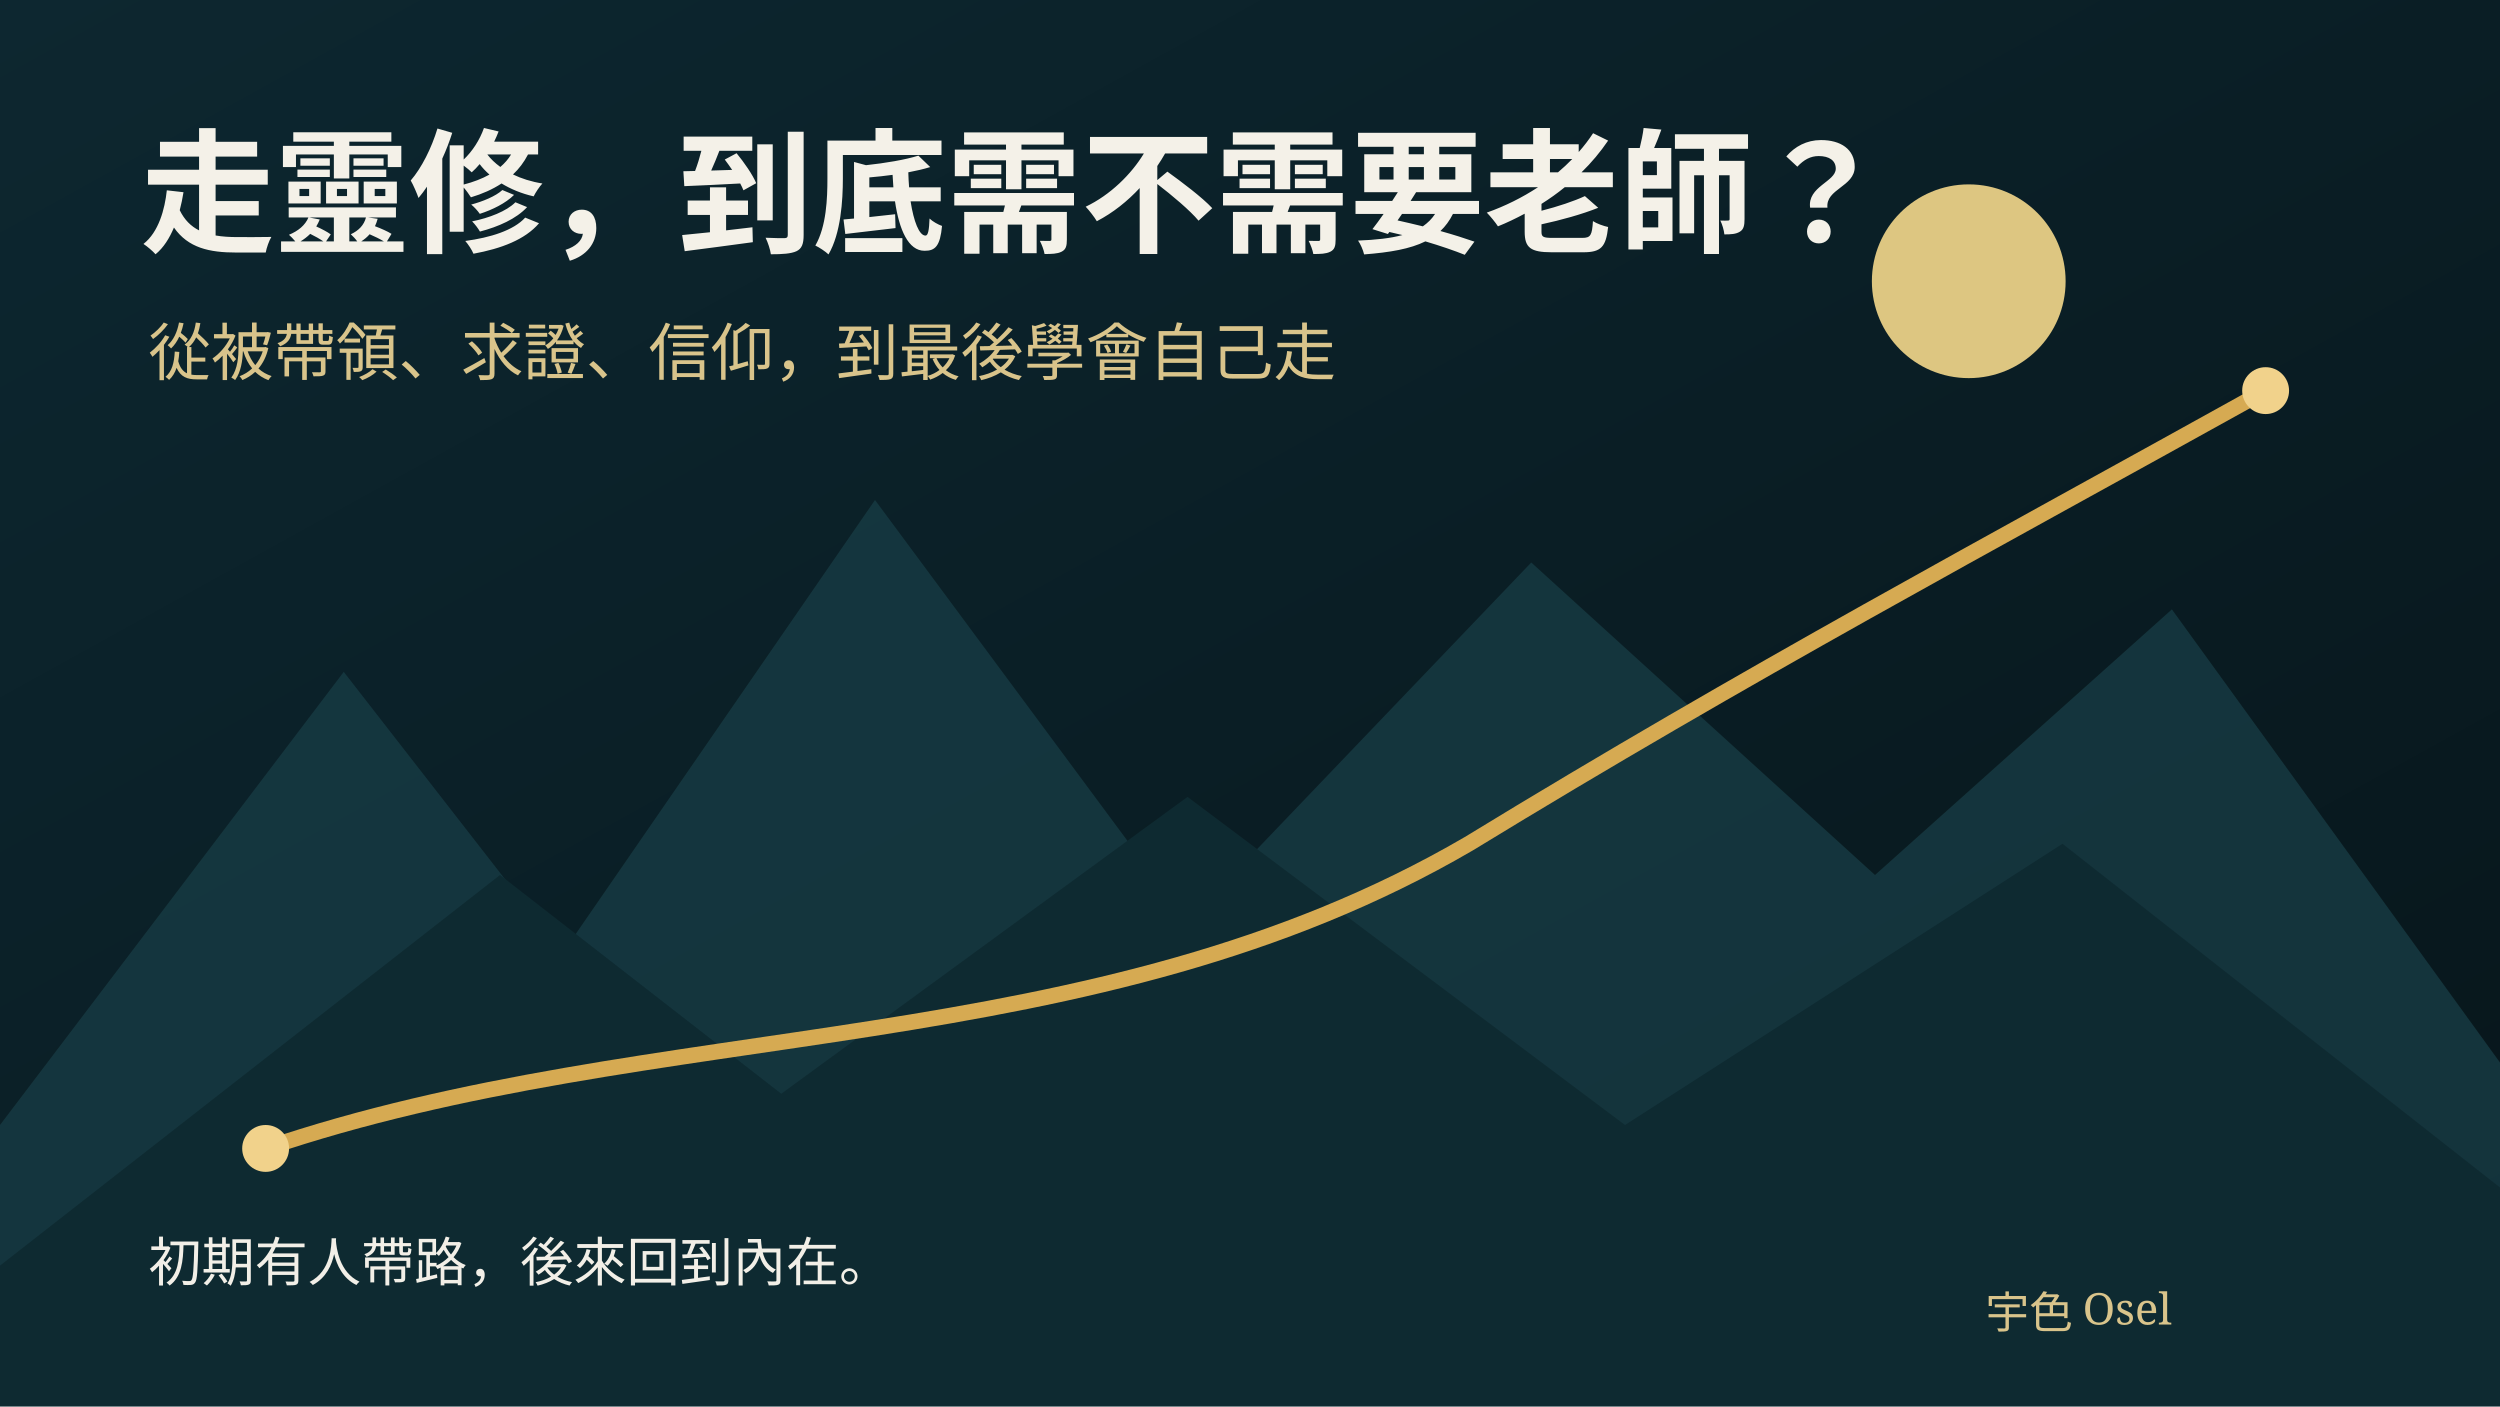
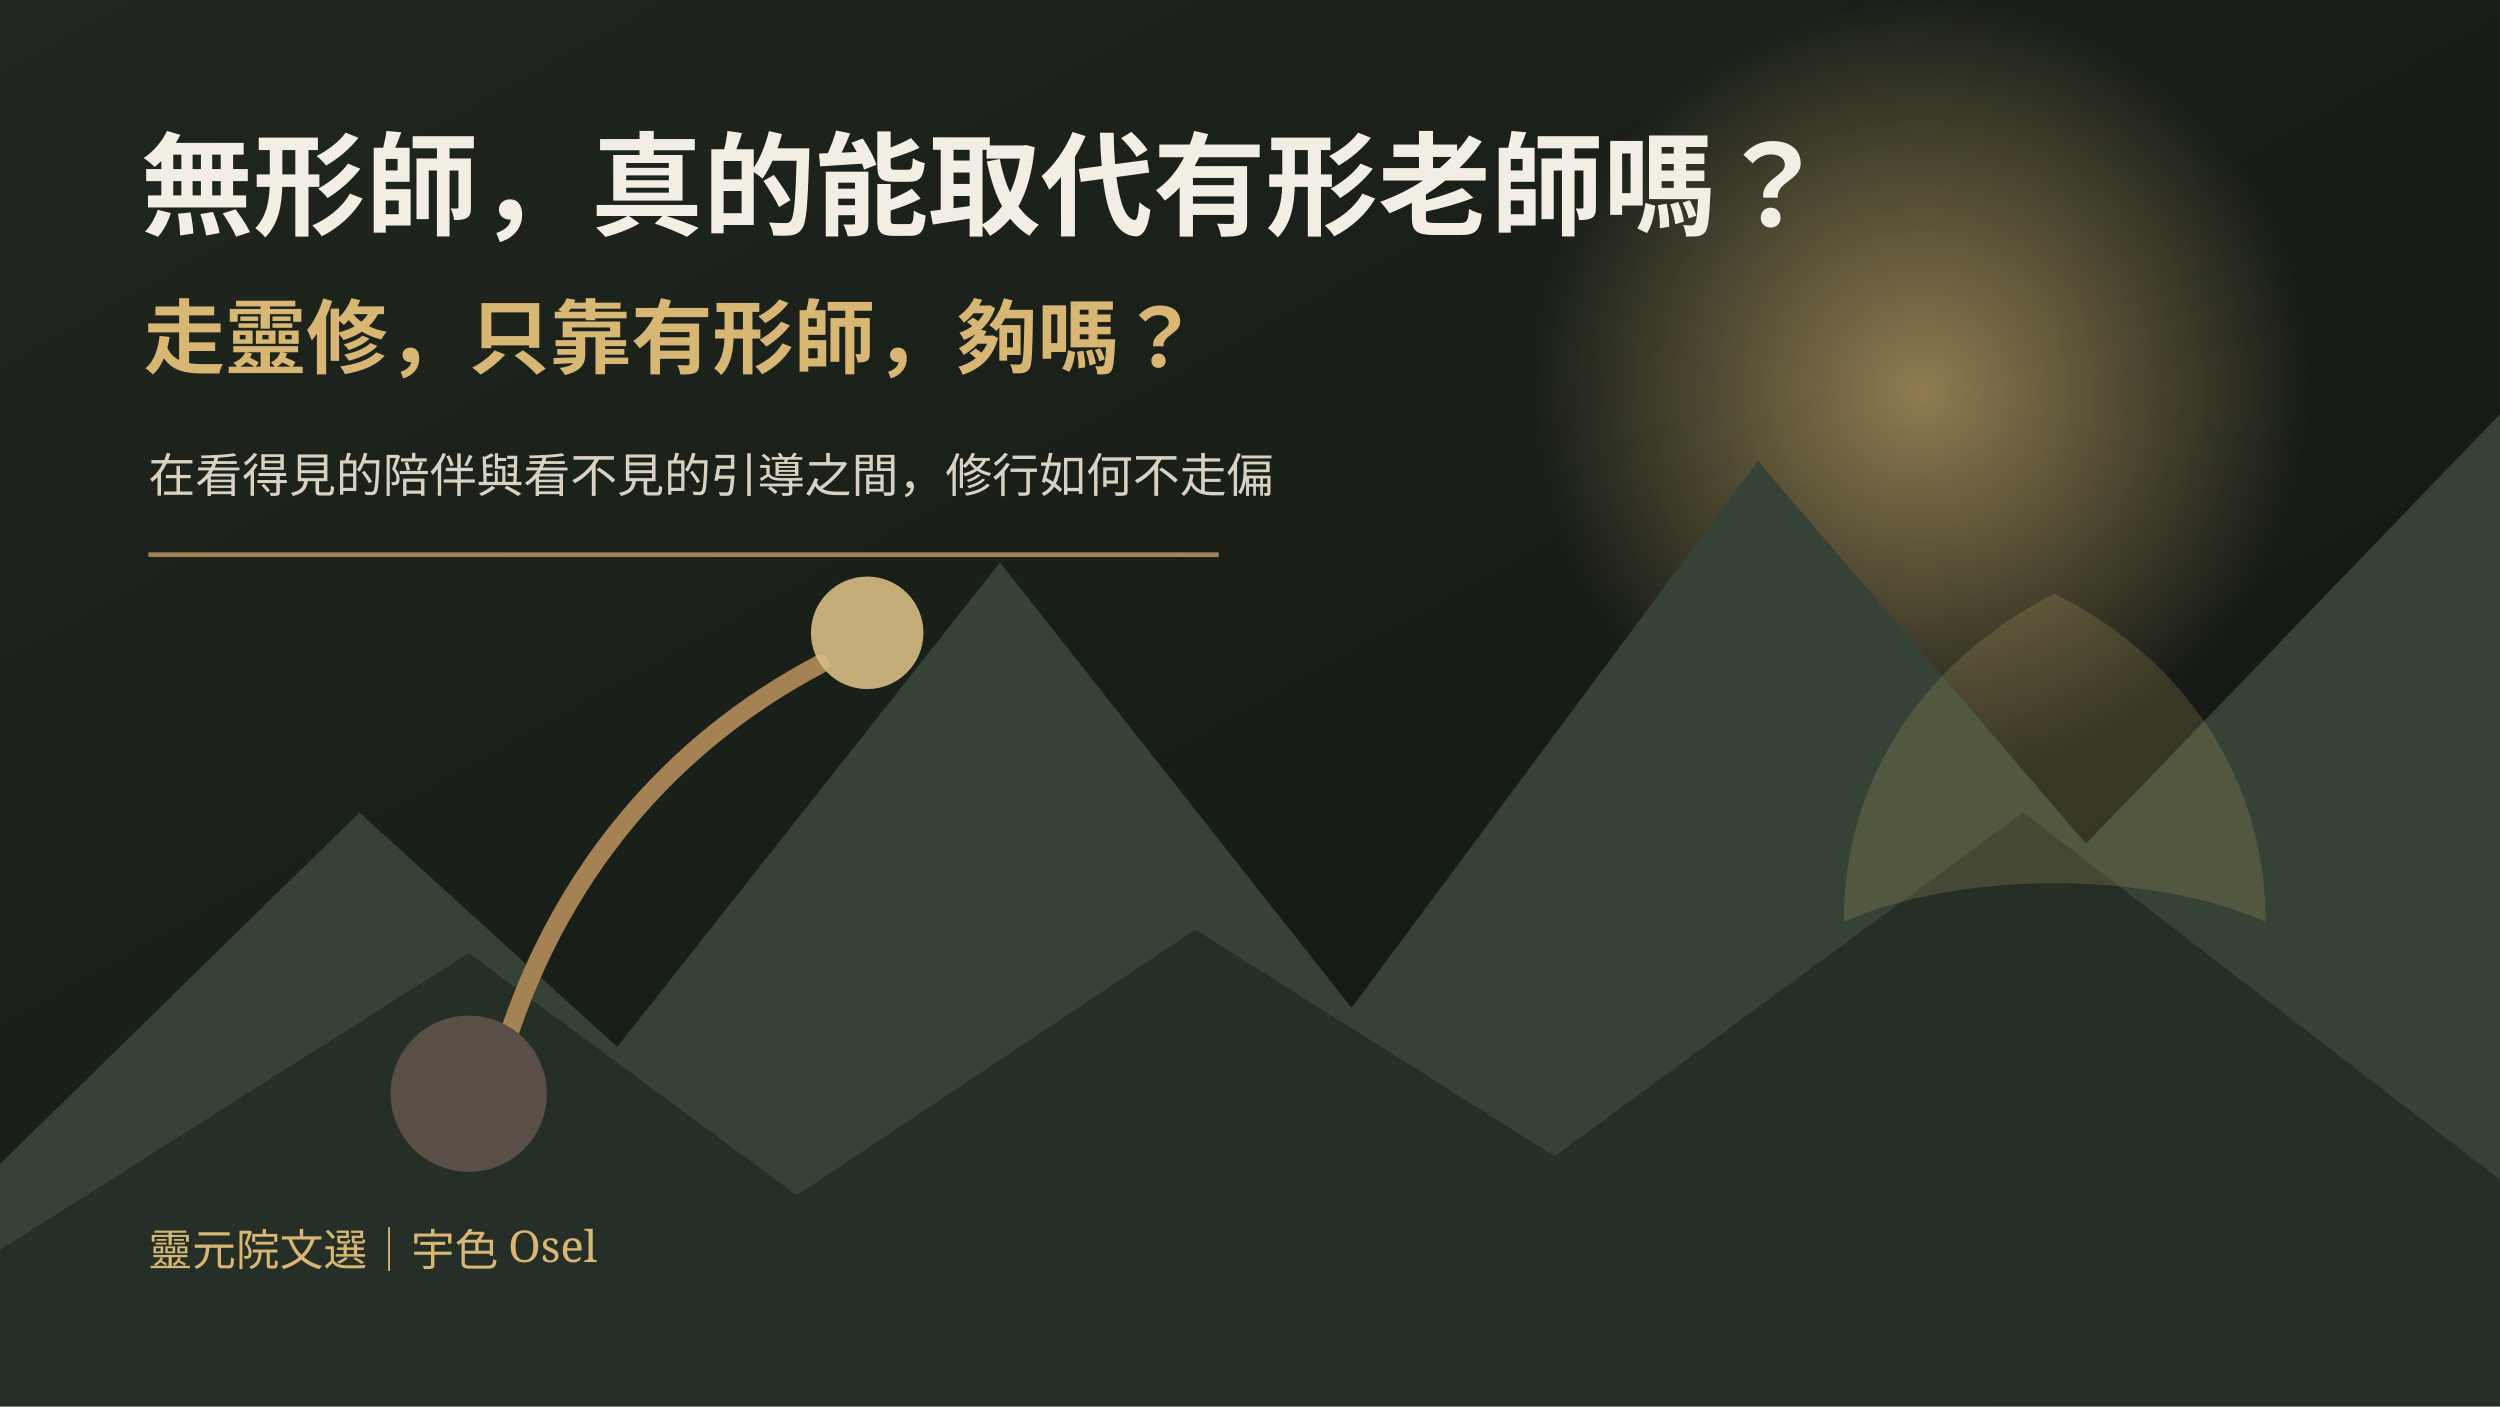
<svg xmlns="http://www.w3.org/2000/svg" width="1600" height="900" viewBox="0 0 1600 900">
  <defs>
    <linearGradient id="bg" x1="0" y1="0" x2="1" y2="1">
-       <stop stop-color="#0d2730" />
-       <stop offset="1" stop-color="#07151a" />
+       <stop stop-color="#20271f" />
+       <stop offset="1" stop-color="#101410" />
    </linearGradient>
-     <linearGradient id="gold" x1="0" y1="0" x2="1" y2="1">
-       <stop stop-color="#f4d88b" />
-       <stop offset="1" stop-color="#b78532" />
-     </linearGradient>
+     <radialGradient id="halo">
+       <stop stop-color="#d8b673" stop-opacity=".62" />
+       <stop offset="1" stop-color="#d8b673" stop-opacity="0" />
+     </radialGradient>
  </defs>
-   <rect width="100%" height="100%" fill="url(#bg)" />
-   <path d="M0 720 L220 430 L360 610 L560 320 L760 590 L980 360 L1200 560 L1390 390 L1600 680 L1600 900 L0 900 Z" fill="#173b43" opacity=".8" />
-   <path d="M0 810 L320 560 L500 700 L760 510 L1040 720 L1320 540 L1600 760 L1600 900 L0 900 Z" fill="#0e2a31" />
-   <circle cx="1260" cy="180" r="62" fill="#f4d88b" opacity=".9" />
-   <text x="90" y="155" font-size="86" fill="#f4f1e8" font-family="serif" font-weight="700">走靈修，到底需不需要老師？</text>
-   <text x="95" y="240" font-size="40" fill="#d9c48b" font-family="serif">從被帶領、求證、信仰，到最後學會自己走</text>
-   <path d="M170 735 C420 650, 700 680, 940 540 C1120 430, 1270 350, 1450 250" fill="none" stroke="#d6aa52" stroke-width="10" stroke-linecap="round" />
-   <circle cx="170" cy="735" r="15" fill="#f1d28b" />
-   <circle cx="1450" cy="250" r="15" fill="#f1d28b" />
-   <text x="95" y="820" font-size="34" fill="#f2efe7" font-family="serif">初期有人帶路，後來回到內在。</text>
-   <text x="1390" y="850" text-anchor="end" font-size="28" fill="#d9c48b" font-family="serif">宇色 Osel</text>
+   <rect width="1600" height="900" fill="url(#bg)" />
+   <circle cx="1230" cy="250" r="250" fill="url(#halo)" />
+   <path d="M0 745L230 520l165 150 245-310 225 285 260-350 210 245 265-275v635H0Z" fill="#354235" />
+   <path d="M0 800L300 610l210 155 255-170 230 145 300-220 305 235v145H0Z" fill="#252f27" />
+   <path d="M320 680c35-120 110-205 205-255" fill="none" stroke="#a58254" stroke-width="12" stroke-linecap="round" />
+   <circle cx="300" cy="700" r="50" fill="#594f47" />
+   <circle cx="555" cy="405" r="36" fill="#d7bd84" opacity=".9" />
+   <path d="M1180 590c0-95 55-170 135-210 80 40 135 115 135 210-74-33-196-33-270 0Z" fill="#d8b673" opacity=".18" />
+   <text x="90" y="145" fill="#f3eee3" font-family="serif" font-size="72" font-weight="700">無形師，真的能取代有形老師嗎？</text>
+   <text x="92" y="235" fill="#d8b673" font-family="serif" font-size="52" font-weight="700">走靈修，只靠有形師，夠嗎？</text>
+   <text x="95" y="315" fill="#d9d2c3" font-family="serif" font-size="30">在看得見的陪伴與看不見的引導之間，修行如何不走偏</text>
+   <line x1="95" y1="355" x2="780" y2="355" stroke="#a58254" stroke-width="3" />
+   <text x="95" y="810" fill="#d8b673" font-family="serif" font-size="28">靈元院文選｜宇色 Osel</text>
</svg>
